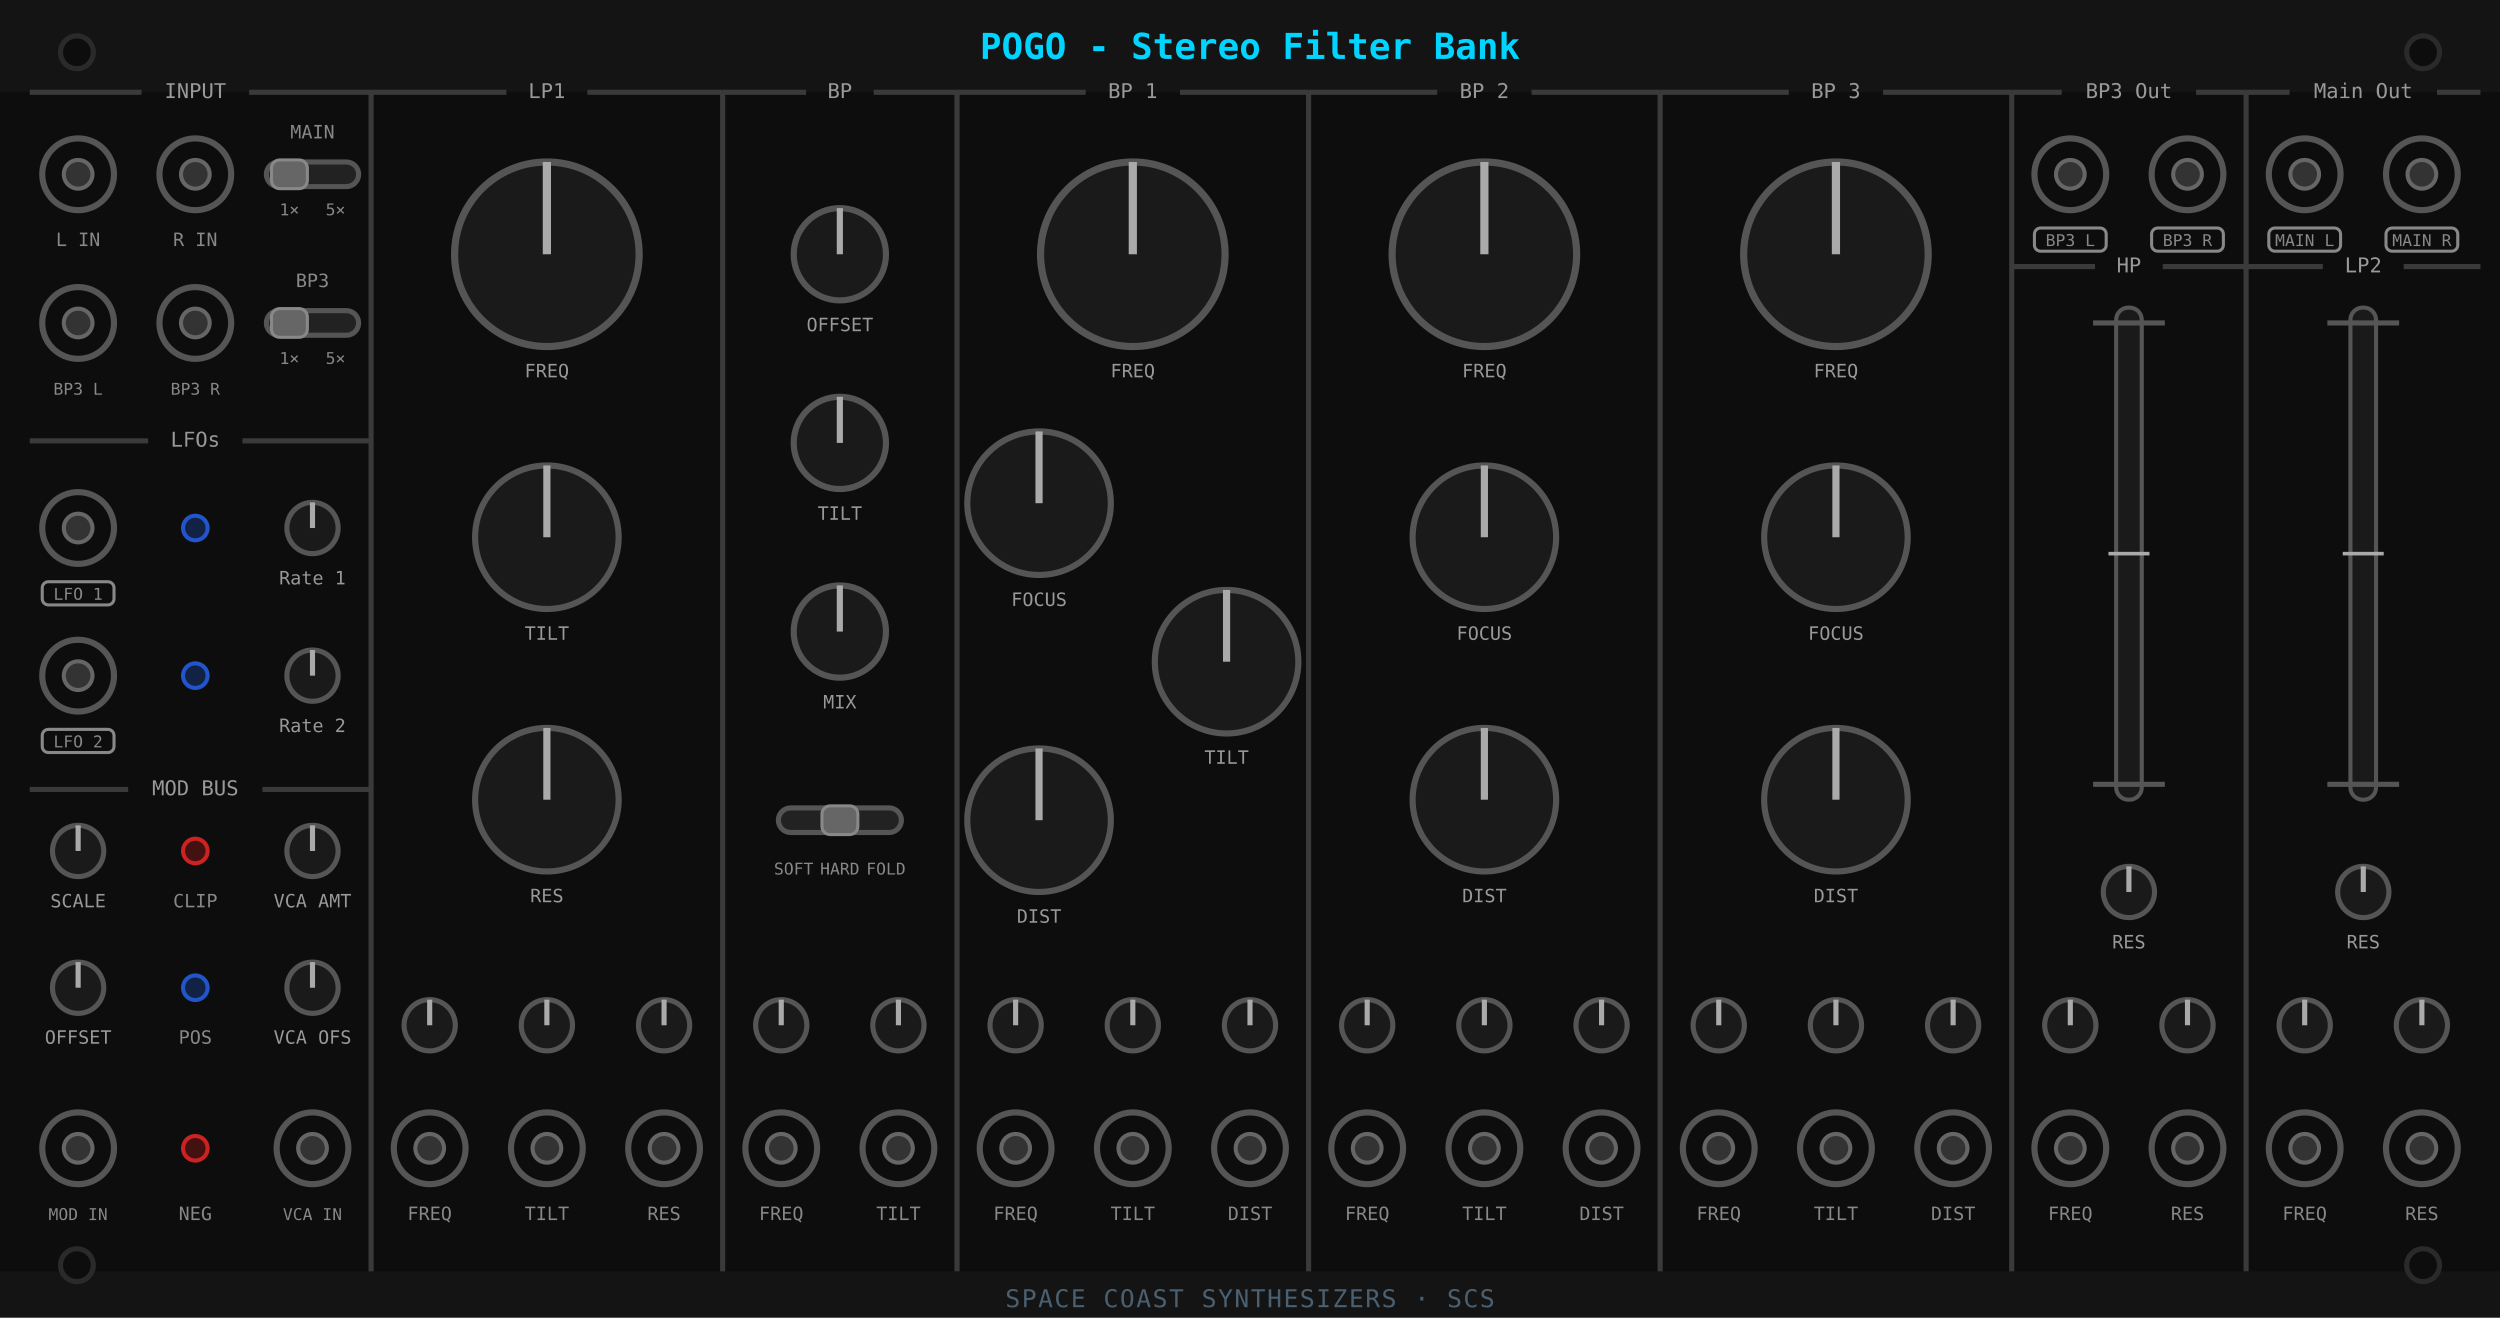
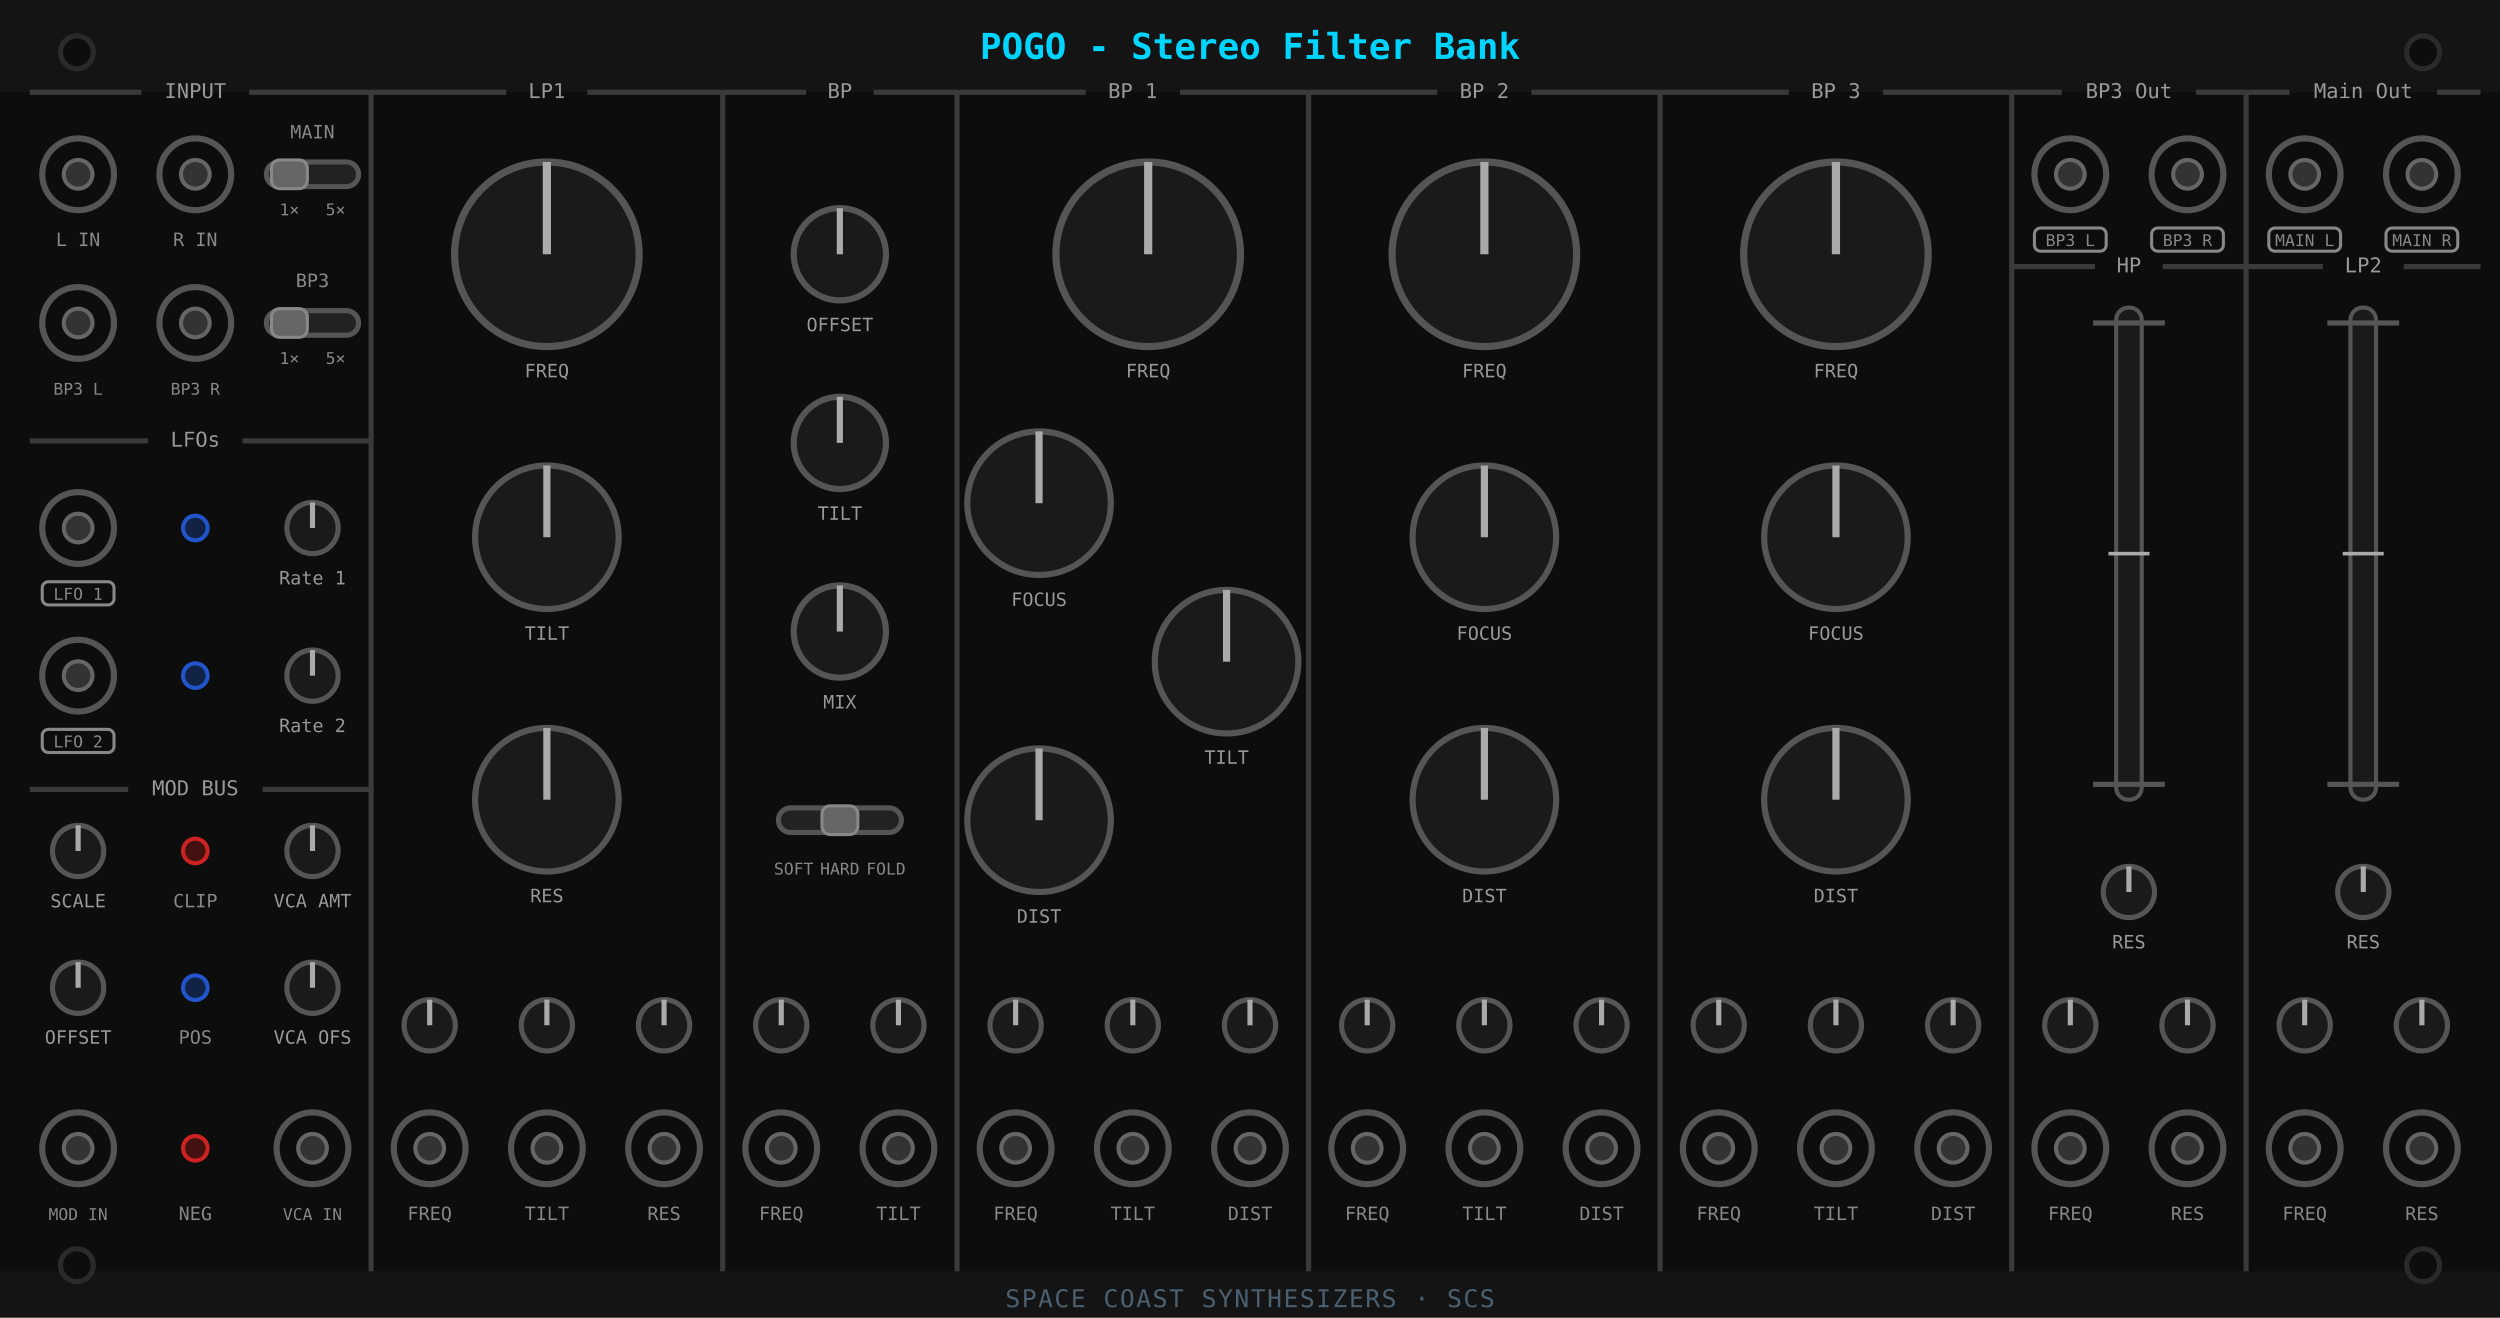
<svg xmlns="http://www.w3.org/2000/svg" width="243.84mm" height="128.5mm" viewBox="0 0 243.84 128.5">
  <rect x="0" y="0" width="243.84" height="128.5" fill="#0d0d0d" />
  <rect x="0" y="0" width="243.84" height="9.0" fill="#141414" />
  <rect x="0" y="124.0" width="243.84" height="4.5" fill="#141414" />
  <circle cx="7.5" cy="5.1" r="1.6" fill="#0d0d0d" stroke="#2a2a2a" stroke-width="0.5" />
  <circle cx="236.34" cy="5.1" r="1.6" fill="#0d0d0d" stroke="#2a2a2a" stroke-width="0.5" />
  <circle cx="7.5" cy="123.4" r="1.6" fill="#0d0d0d" stroke="#2a2a2a" stroke-width="0.5" />
  <circle cx="236.34" cy="123.4" r="1.6" fill="#0d0d0d" stroke="#2a2a2a" stroke-width="0.5" />
  <text x="121.92" y="5.75" fill="#00d4ff" font-family="monospace" font-size="3.5" font-weight="bold" text-anchor="middle">POGO - Stereo Filter Bank</text>
  <text x="121.92" y="127.5" fill="#4a6070" font-family="monospace" font-size="2.4" text-anchor="middle" letter-spacing="0.15">SPACE COAST SYNTHESIZERS  ·  SCS</text>
  <line x1="36.195" y1="9.0" x2="36.195" y2="124.0" stroke="#3a3a3a" stroke-width="0.5" />
  <line x1="70.485" y1="9.0" x2="70.485" y2="124.0" stroke="#3a3a3a" stroke-width="0.5" />
  <line x1="93.345" y1="9.0" x2="93.345" y2="124.0" stroke="#3a3a3a" stroke-width="0.5" />
  <line x1="127.635" y1="9.0" x2="127.635" y2="124.0" stroke="#3a3a3a" stroke-width="0.5" />
  <line x1="161.925" y1="9.0" x2="161.925" y2="124.0" stroke="#3a3a3a" stroke-width="0.5" />
  <line x1="196.215" y1="9.0" x2="196.215" y2="124.0" stroke="#3a3a3a" stroke-width="0.5" />
  <line x1="219.075" y1="9.0" x2="219.075" y2="124.0" stroke="#3a3a3a" stroke-width="0.5" />
  <line x1="2.905" y1="9.0" x2="13.80" y2="9.0" stroke="#3a3a3a" stroke-width="0.5" />
  <line x1="24.30" y1="9.0" x2="36.195" y2="9.0" stroke="#3a3a3a" stroke-width="0.5" />
  <text x="19.05" y="9.0" fill="#999" font-family="monospace" font-size="2.0" text-anchor="middle" dominant-baseline="middle">INPUT</text>
  <line x1="2.905" y1="43.0" x2="14.45" y2="43.0" stroke="#3a3a3a" stroke-width="0.5" />
  <line x1="23.65" y1="43.0" x2="36.195" y2="43.0" stroke="#3a3a3a" stroke-width="0.5" />
  <text x="19.05" y="43.0" fill="#999" font-family="monospace" font-size="2.0" text-anchor="middle" dominant-baseline="middle">LFOs</text>
  <line x1="2.905" y1="77.0" x2="12.50" y2="77.0" stroke="#3a3a3a" stroke-width="0.5" />
  <line x1="25.60" y1="77.0" x2="36.195" y2="77.0" stroke="#3a3a3a" stroke-width="0.5" />
  <text x="19.05" y="77.0" fill="#999" font-family="monospace" font-size="2.0" text-anchor="middle" dominant-baseline="middle">MOD BUS</text>
  <line x1="36.195" y1="9.0" x2="49.39" y2="9.0" stroke="#3a3a3a" stroke-width="0.5" />
  <line x1="57.29" y1="9.0" x2="70.485" y2="9.0" stroke="#3a3a3a" stroke-width="0.5" />
  <text x="53.34" y="9.0" fill="#999" font-family="monospace" font-size="2.0" text-anchor="middle" dominant-baseline="middle">LP1</text>
  <line x1="70.485" y1="9.0" x2="78.62" y2="9.0" stroke="#3a3a3a" stroke-width="0.5" />
  <line x1="85.22" y1="9.0" x2="93.345" y2="9.0" stroke="#3a3a3a" stroke-width="0.5" />
  <text x="81.915" y="9.0" fill="#999" font-family="monospace" font-size="2.0" text-anchor="middle" dominant-baseline="middle">BP</text>
  <line x1="93.345" y1="9.0" x2="105.89" y2="9.0" stroke="#3a3a3a" stroke-width="0.5" />
  <line x1="115.09" y1="9.0" x2="127.635" y2="9.0" stroke="#3a3a3a" stroke-width="0.5" />
  <text x="110.49" y="9.0" fill="#999" font-family="monospace" font-size="2.0" text-anchor="middle" dominant-baseline="middle">BP 1</text>
  <line x1="127.635" y1="9.0" x2="140.18" y2="9.0" stroke="#3a3a3a" stroke-width="0.5" />
  <line x1="149.38" y1="9.0" x2="161.925" y2="9.0" stroke="#3a3a3a" stroke-width="0.5" />
  <text x="144.78" y="9.0" fill="#999" font-family="monospace" font-size="2.0" text-anchor="middle" dominant-baseline="middle">BP 2</text>
  <line x1="161.925" y1="9.0" x2="174.47" y2="9.0" stroke="#3a3a3a" stroke-width="0.5" />
  <line x1="183.67" y1="9.0" x2="196.215" y2="9.0" stroke="#3a3a3a" stroke-width="0.5" />
  <text x="179.07" y="9.0" fill="#999" font-family="monospace" font-size="2.0" text-anchor="middle" dominant-baseline="middle">BP 3</text>
  <line x1="196.215" y1="9.0" x2="201.09" y2="9.0" stroke="#3a3a3a" stroke-width="0.5" />
  <line x1="214.20" y1="9.0" x2="219.075" y2="9.0" stroke="#3a3a3a" stroke-width="0.5" />
  <text x="207.645" y="9.0" fill="#999" font-family="monospace" font-size="2.0" text-anchor="middle" dominant-baseline="middle">BP3 Out</text>
  <line x1="196.215" y1="26.0" x2="204.34" y2="26.0" stroke="#3a3a3a" stroke-width="0.5" />
  <line x1="210.95" y1="26.0" x2="219.075" y2="26.0" stroke="#3a3a3a" stroke-width="0.5" />
  <text x="207.645" y="26.0" fill="#999" font-family="monospace" font-size="2.0" text-anchor="middle" dominant-baseline="middle">HP</text>
  <line x1="219.075" y1="9.0" x2="223.31" y2="9.0" stroke="#3a3a3a" stroke-width="0.5" />
  <line x1="237.70" y1="9.0" x2="241.935" y2="9.0" stroke="#3a3a3a" stroke-width="0.5" />
  <text x="230.505" y="9.0" fill="#999" font-family="monospace" font-size="2.0" text-anchor="middle" dominant-baseline="middle">Main Out</text>
  <line x1="219.075" y1="26.0" x2="226.56" y2="26.0" stroke="#3a3a3a" stroke-width="0.5" />
  <line x1="234.45" y1="26.0" x2="241.935" y2="26.0" stroke="#3a3a3a" stroke-width="0.5" />
  <text x="230.505" y="26.0" fill="#999" font-family="monospace" font-size="2.0" text-anchor="middle" dominant-baseline="middle">LP2</text>
  <circle cx="7.62" cy="17.0" r="3.5" fill="none" stroke="#555" stroke-width="0.6" />
  <circle cx="7.62" cy="17.0" r="1.4" fill="#333" stroke="#666" stroke-width="0.4" />
  <text x="7.62" y="24.0" fill="#888" font-family="monospace" font-size="1.8" text-anchor="middle">L IN</text>
  <circle cx="19.05" cy="17.0" r="3.5" fill="none" stroke="#555" stroke-width="0.6" />
  <circle cx="19.05" cy="17.0" r="1.4" fill="#333" stroke="#666" stroke-width="0.4" />
  <text x="19.05" y="24.0" fill="#888" font-family="monospace" font-size="1.8" text-anchor="middle">R IN</text>
  <text x="30.48" y="13.5" fill="#888" font-family="monospace" font-size="1.8" text-anchor="middle">MAIN</text>
  <rect x="25.98" y="15.80" width="9" height="2.4" rx="1.2" fill="#222" stroke="#555" stroke-width="0.5" />
  <rect x="26.48" y="15.60" width="3.5" height="2.8" rx="0.8" fill="#666" stroke="#888" stroke-width="0.3" />
  <text x="28.23" y="21.0" fill="#888" font-family="monospace" font-size="1.6" text-anchor="middle">1×</text>
  <text x="32.73" y="21.0" fill="#888" font-family="monospace" font-size="1.6" text-anchor="middle">5×</text>
  <circle cx="7.62" cy="31.5" r="3.5" fill="none" stroke="#555" stroke-width="0.6" />
  <circle cx="7.62" cy="31.5" r="1.4" fill="#333" stroke="#666" stroke-width="0.4" />
  <text x="7.62" y="38.5" fill="#888" font-family="monospace" font-size="1.6" text-anchor="middle">BP3 L</text>
  <circle cx="19.05" cy="31.5" r="3.5" fill="none" stroke="#555" stroke-width="0.6" />
  <circle cx="19.05" cy="31.5" r="1.4" fill="#333" stroke="#666" stroke-width="0.4" />
  <text x="19.05" y="38.5" fill="#888" font-family="monospace" font-size="1.6" text-anchor="middle">BP3 R</text>
  <text x="30.48" y="28.0" fill="#888" font-family="monospace" font-size="1.8" text-anchor="middle">BP3</text>
  <rect x="25.98" y="30.30" width="9" height="2.4" rx="1.2" fill="#222" stroke="#555" stroke-width="0.5" />
  <rect x="26.48" y="30.10" width="3.5" height="2.8" rx="0.8" fill="#666" stroke="#888" stroke-width="0.3" />
  <text x="28.23" y="35.5" fill="#888" font-family="monospace" font-size="1.6" text-anchor="middle">1×</text>
  <text x="32.73" y="35.5" fill="#888" font-family="monospace" font-size="1.6" text-anchor="middle">5×</text>
  <circle cx="7.62" cy="51.5" r="3.5" fill="none" stroke="#555" stroke-width="0.6" />
  <circle cx="7.62" cy="51.5" r="1.4" fill="#333" stroke="#666" stroke-width="0.4" />
  <rect x="4.12" y="56.74" width="7.0" height="2.26" rx="0.6" fill="none" stroke="#888" stroke-width="0.3" />
  <text x="7.62" y="58.5" fill="#888" font-family="monospace" font-size="1.6" text-anchor="middle">LFO 1</text>
  <circle cx="19.05" cy="51.5" r="1.2" fill="#112244" stroke="#2255cc" stroke-width="0.4" />
  <circle cx="30.48" cy="51.5" r="2.5" fill="#1a1a1a" stroke="#555" stroke-width="0.5" />
  <line x1="30.48" y1="51.5" x2="30.48" y2="49.0" stroke="#aaa" stroke-width="0.5" />
  <text x="30.48" y="57.0" fill="#999" font-family="monospace" font-size="1.8" text-anchor="middle">Rate 1</text>
  <circle cx="7.62" cy="65.9" r="3.5" fill="none" stroke="#555" stroke-width="0.6" />
  <circle cx="7.62" cy="65.9" r="1.4" fill="#333" stroke="#666" stroke-width="0.4" />
  <rect x="4.12" y="71.14" width="7.0" height="2.26" rx="0.6" fill="none" stroke="#888" stroke-width="0.3" />
  <text x="7.62" y="72.9" fill="#888" font-family="monospace" font-size="1.6" text-anchor="middle">LFO 2</text>
  <circle cx="19.05" cy="65.9" r="1.2" fill="#112244" stroke="#2255cc" stroke-width="0.4" />
  <circle cx="30.48" cy="65.9" r="2.5" fill="#1a1a1a" stroke="#555" stroke-width="0.5" />
  <line x1="30.48" y1="65.9" x2="30.48" y2="63.4" stroke="#aaa" stroke-width="0.5" />
  <text x="30.48" y="71.4" fill="#999" font-family="monospace" font-size="1.8" text-anchor="middle">Rate 2</text>
  <circle cx="7.62" cy="83.0" r="2.5" fill="#1a1a1a" stroke="#555" stroke-width="0.5" />
  <line x1="7.62" y1="83.0" x2="7.62" y2="80.5" stroke="#aaa" stroke-width="0.5" />
  <text x="7.62" y="88.5" fill="#999" font-family="monospace" font-size="1.8" text-anchor="middle">SCALE</text>
  <circle cx="30.48" cy="83.0" r="2.5" fill="#1a1a1a" stroke="#555" stroke-width="0.5" />
  <line x1="30.48" y1="83.0" x2="30.48" y2="80.5" stroke="#aaa" stroke-width="0.5" />
  <text x="30.48" y="88.5" fill="#999" font-family="monospace" font-size="1.8" text-anchor="middle">VCA AMT</text>
  <circle cx="19.05" cy="83.0" r="1.2" fill="#441111" stroke="#cc2222" stroke-width="0.4" />
  <text x="19.05" y="88.5" fill="#888" font-family="monospace" font-size="1.8" text-anchor="middle">CLIP</text>
  <circle cx="7.62" cy="96.34" r="2.5" fill="#1a1a1a" stroke="#555" stroke-width="0.5" />
  <line x1="7.62" y1="96.34" x2="7.62" y2="93.84" stroke="#aaa" stroke-width="0.5" />
  <text x="7.62" y="101.8" fill="#999" font-family="monospace" font-size="1.8" text-anchor="middle">OFFSET</text>
  <circle cx="30.48" cy="96.34" r="2.5" fill="#1a1a1a" stroke="#555" stroke-width="0.5" />
  <line x1="30.48" y1="96.34" x2="30.48" y2="93.84" stroke="#aaa" stroke-width="0.5" />
  <text x="30.48" y="101.8" fill="#999" font-family="monospace" font-size="1.8" text-anchor="middle">VCA OFS</text>
  <circle cx="19.05" cy="96.34" r="1.2" fill="#112244" stroke="#2255cc" stroke-width="0.4" />
  <text x="19.05" y="101.8" fill="#888" font-family="monospace" font-size="1.8" text-anchor="middle">POS</text>
  <circle cx="7.62" cy="112.0" r="3.5" fill="none" stroke="#555" stroke-width="0.6" />
  <circle cx="7.62" cy="112.0" r="1.4" fill="#333" stroke="#666" stroke-width="0.4" />
  <text x="7.62" y="119.0" fill="#888" font-family="monospace" font-size="1.6" text-anchor="middle">MOD IN</text>
  <circle cx="19.05" cy="112.0" r="1.2" fill="#441111" stroke="#cc2222" stroke-width="0.4" />
  <text x="19.05" y="119.0" fill="#888" font-family="monospace" font-size="1.8" text-anchor="middle">NEG</text>
  <circle cx="30.48" cy="112.0" r="3.5" fill="none" stroke="#555" stroke-width="0.6" />
  <circle cx="30.48" cy="112.0" r="1.4" fill="#333" stroke="#666" stroke-width="0.4" />
  <text x="30.48" y="119.0" fill="#888" font-family="monospace" font-size="1.6" text-anchor="middle">VCA IN</text>
  <circle cx="53.34" cy="24.8" r="9.0" fill="#1a1a1a" stroke="#555" stroke-width="0.7" />
  <line x1="53.34" y1="24.8" x2="53.34" y2="15.8" stroke="#aaa" stroke-width="0.8" />
  <text x="53.34" y="36.8" fill="#999" font-family="monospace" font-size="1.8" text-anchor="middle">FREQ</text>
  <circle cx="53.34" cy="52.4" r="7.0" fill="#1a1a1a" stroke="#555" stroke-width="0.6" />
  <line x1="53.34" y1="52.4" x2="53.34" y2="45.4" stroke="#aaa" stroke-width="0.7" />
  <text x="53.34" y="62.4" fill="#999" font-family="monospace" font-size="1.8" text-anchor="middle">TILT</text>
  <circle cx="53.34" cy="78.0" r="7.0" fill="#1a1a1a" stroke="#555" stroke-width="0.6" />
  <line x1="53.34" y1="78.0" x2="53.34" y2="71.0" stroke="#aaa" stroke-width="0.7" />
  <text x="53.34" y="88.0" fill="#999" font-family="monospace" font-size="1.8" text-anchor="middle">RES</text>
  <circle cx="41.91" cy="100.0" r="2.5" fill="#1a1a1a" stroke="#555" stroke-width="0.5" />
  <line x1="41.91" y1="100.0" x2="41.91" y2="97.5" stroke="#aaa" stroke-width="0.5" />
  <text x="41.91" y="105.5" fill="#999" font-family="monospace" font-size="1.8" text-anchor="middle" />
  <circle cx="53.34" cy="100.0" r="2.5" fill="#1a1a1a" stroke="#555" stroke-width="0.5" />
  <line x1="53.34" y1="100.0" x2="53.34" y2="97.5" stroke="#aaa" stroke-width="0.5" />
  <text x="53.34" y="105.5" fill="#999" font-family="monospace" font-size="1.8" text-anchor="middle" />
  <circle cx="64.77" cy="100.0" r="2.5" fill="#1a1a1a" stroke="#555" stroke-width="0.5" />
  <line x1="64.77" y1="100.0" x2="64.77" y2="97.5" stroke="#aaa" stroke-width="0.5" />
  <text x="64.77" y="105.5" fill="#999" font-family="monospace" font-size="1.8" text-anchor="middle" />
  <circle cx="41.91" cy="112.0" r="3.5" fill="none" stroke="#555" stroke-width="0.6" />
  <circle cx="41.91" cy="112.0" r="1.4" fill="#333" stroke="#666" stroke-width="0.4" />
  <text x="41.91" y="119.0" fill="#888" font-family="monospace" font-size="1.8" text-anchor="middle">FREQ</text>
  <circle cx="53.34" cy="112.0" r="3.5" fill="none" stroke="#555" stroke-width="0.6" />
  <circle cx="53.34" cy="112.0" r="1.4" fill="#333" stroke="#666" stroke-width="0.4" />
  <text x="53.34" y="119.0" fill="#888" font-family="monospace" font-size="1.8" text-anchor="middle">TILT</text>
  <circle cx="64.77" cy="112.0" r="3.5" fill="none" stroke="#555" stroke-width="0.6" />
  <circle cx="64.77" cy="112.0" r="1.4" fill="#333" stroke="#666" stroke-width="0.4" />
  <text x="64.77" y="119.0" fill="#888" font-family="monospace" font-size="1.8" text-anchor="middle">RES</text>
  <circle cx="81.915" cy="24.8" r="4.5" fill="#1a1a1a" stroke="#555" stroke-width="0.6" />
  <line x1="81.915" y1="24.8" x2="81.915" y2="20.3" stroke="#aaa" stroke-width="0.6" />
  <text x="81.915" y="32.3" fill="#999" font-family="monospace" font-size="1.8" text-anchor="middle">OFFSET</text>
  <circle cx="81.915" cy="43.2" r="4.5" fill="#1a1a1a" stroke="#555" stroke-width="0.6" />
  <line x1="81.915" y1="43.2" x2="81.915" y2="38.7" stroke="#aaa" stroke-width="0.6" />
  <text x="81.915" y="50.7" fill="#999" font-family="monospace" font-size="1.8" text-anchor="middle">TILT</text>
  <circle cx="81.915" cy="61.6" r="4.5" fill="#1a1a1a" stroke="#555" stroke-width="0.6" />
  <line x1="81.915" y1="61.6" x2="81.915" y2="57.1" stroke="#aaa" stroke-width="0.6" />
  <text x="81.915" y="69.1" fill="#999" font-family="monospace" font-size="1.8" text-anchor="middle">MIX</text>
  <rect x="75.92" y="78.80" width="12" height="2.4" rx="1.2" fill="#222" stroke="#555" stroke-width="0.5" />
  <rect x="80.17" y="78.60" width="3.5" height="2.8" rx="0.8" fill="#666" stroke="#888" stroke-width="0.3" />
  <text x="77.415" y="85.3" fill="#888" font-family="monospace" font-size="1.6" text-anchor="middle">SOFT</text>
  <text x="81.915" y="85.3" fill="#888" font-family="monospace" font-size="1.6" text-anchor="middle">HARD</text>
  <text x="86.415" y="85.3" fill="#888" font-family="monospace" font-size="1.6" text-anchor="middle">FOLD</text>
  <text x="81.915" y="88.8" fill="#999" font-family="monospace" font-size="1.8" text-anchor="middle" />
  <circle cx="76.2" cy="100.0" r="2.5" fill="#1a1a1a" stroke="#555" stroke-width="0.5" />
  <line x1="76.2" y1="100.0" x2="76.2" y2="97.5" stroke="#aaa" stroke-width="0.5" />
  <text x="76.2" y="105.5" fill="#999" font-family="monospace" font-size="1.8" text-anchor="middle" />
  <circle cx="87.63" cy="100.0" r="2.5" fill="#1a1a1a" stroke="#555" stroke-width="0.5" />
  <line x1="87.63" y1="100.0" x2="87.63" y2="97.5" stroke="#aaa" stroke-width="0.5" />
  <text x="87.63" y="105.5" fill="#999" font-family="monospace" font-size="1.8" text-anchor="middle" />
  <circle cx="76.2" cy="112.0" r="3.5" fill="none" stroke="#555" stroke-width="0.6" />
  <circle cx="76.2" cy="112.0" r="1.4" fill="#333" stroke="#666" stroke-width="0.4" />
  <text x="76.2" y="119.0" fill="#888" font-family="monospace" font-size="1.8" text-anchor="middle">FREQ</text>
  <circle cx="87.63" cy="112.0" r="3.5" fill="none" stroke="#555" stroke-width="0.6" />
  <circle cx="87.63" cy="112.0" r="1.4" fill="#333" stroke="#666" stroke-width="0.4" />
  <text x="87.63" y="119.0" fill="#888" font-family="monospace" font-size="1.8" text-anchor="middle">TILT</text>
-   <circle cx="110.49" cy="24.8" r="9.0" fill="#1a1a1a" stroke="#555" stroke-width="0.7" />
-   <line x1="110.49" y1="24.8" x2="110.49" y2="15.8" stroke="#aaa" stroke-width="0.8" />
-   <text x="110.49" y="36.8" fill="#999" font-family="monospace" font-size="1.8" text-anchor="middle">FREQ</text>
+   <circle cx="111.99" cy="24.8" r="9.0" fill="#1a1a1a" stroke="#555" stroke-width="0.7" />
+   <line x1="111.99" y1="24.8" x2="111.99" y2="15.8" stroke="#aaa" stroke-width="0.8" />
+   <text x="111.99" y="36.8" fill="#999" font-family="monospace" font-size="1.8" text-anchor="middle">FREQ</text>
  <circle cx="101.345" cy="49.08" r="7.0" fill="#1a1a1a" stroke="#555" stroke-width="0.6" />
  <line x1="101.345" y1="49.08" x2="101.345" y2="42.08" stroke="#aaa" stroke-width="0.7" />
  <text x="101.345" y="59.1" fill="#999" font-family="monospace" font-size="1.8" text-anchor="middle">FOCUS</text>
  <circle cx="119.635" cy="64.54" r="7.0" fill="#1a1a1a" stroke="#555" stroke-width="0.6" />
  <line x1="119.635" y1="64.54" x2="119.635" y2="57.54" stroke="#aaa" stroke-width="0.7" />
  <text x="119.635" y="74.5" fill="#999" font-family="monospace" font-size="1.8" text-anchor="middle">TILT</text>
  <circle cx="101.345" cy="80.0" r="7.0" fill="#1a1a1a" stroke="#555" stroke-width="0.6" />
  <line x1="101.345" y1="80.0" x2="101.345" y2="73.0" stroke="#aaa" stroke-width="0.7" />
  <text x="101.345" y="90.0" fill="#999" font-family="monospace" font-size="1.8" text-anchor="middle">DIST</text>
  <circle cx="99.06" cy="100.0" r="2.5" fill="#1a1a1a" stroke="#555" stroke-width="0.5" />
  <line x1="99.06" y1="100.0" x2="99.06" y2="97.5" stroke="#aaa" stroke-width="0.5" />
  <text x="99.06" y="105.5" fill="#999" font-family="monospace" font-size="1.8" text-anchor="middle" />
  <circle cx="110.49" cy="100.0" r="2.5" fill="#1a1a1a" stroke="#555" stroke-width="0.5" />
  <line x1="110.49" y1="100.0" x2="110.49" y2="97.5" stroke="#aaa" stroke-width="0.5" />
  <text x="110.49" y="105.5" fill="#999" font-family="monospace" font-size="1.8" text-anchor="middle" />
  <circle cx="121.92" cy="100.0" r="2.5" fill="#1a1a1a" stroke="#555" stroke-width="0.5" />
  <line x1="121.92" y1="100.0" x2="121.92" y2="97.5" stroke="#aaa" stroke-width="0.5" />
  <text x="121.92" y="105.5" fill="#999" font-family="monospace" font-size="1.8" text-anchor="middle" />
  <circle cx="99.06" cy="112.0" r="3.5" fill="none" stroke="#555" stroke-width="0.6" />
  <circle cx="99.06" cy="112.0" r="1.4" fill="#333" stroke="#666" stroke-width="0.4" />
  <text x="99.06" y="119.0" fill="#888" font-family="monospace" font-size="1.8" text-anchor="middle">FREQ</text>
  <circle cx="110.49" cy="112.0" r="3.5" fill="none" stroke="#555" stroke-width="0.6" />
  <circle cx="110.49" cy="112.0" r="1.4" fill="#333" stroke="#666" stroke-width="0.4" />
  <text x="110.49" y="119.0" fill="#888" font-family="monospace" font-size="1.8" text-anchor="middle">TILT</text>
  <circle cx="121.92" cy="112.0" r="3.5" fill="none" stroke="#555" stroke-width="0.6" />
  <circle cx="121.92" cy="112.0" r="1.4" fill="#333" stroke="#666" stroke-width="0.4" />
  <text x="121.92" y="119.0" fill="#888" font-family="monospace" font-size="1.8" text-anchor="middle">DIST</text>
  <circle cx="144.78" cy="24.8" r="9.0" fill="#1a1a1a" stroke="#555" stroke-width="0.7" />
  <line x1="144.78" y1="24.8" x2="144.78" y2="15.8" stroke="#aaa" stroke-width="0.8" />
  <text x="144.78" y="36.8" fill="#999" font-family="monospace" font-size="1.8" text-anchor="middle">FREQ</text>
  <circle cx="144.78" cy="52.4" r="7.0" fill="#1a1a1a" stroke="#555" stroke-width="0.6" />
  <line x1="144.78" y1="52.4" x2="144.78" y2="45.4" stroke="#aaa" stroke-width="0.7" />
  <text x="144.78" y="62.4" fill="#999" font-family="monospace" font-size="1.8" text-anchor="middle">FOCUS</text>
  <circle cx="144.78" cy="78.0" r="7.0" fill="#1a1a1a" stroke="#555" stroke-width="0.6" />
  <line x1="144.78" y1="78.0" x2="144.78" y2="71.0" stroke="#aaa" stroke-width="0.7" />
  <text x="144.78" y="88.0" fill="#999" font-family="monospace" font-size="1.8" text-anchor="middle">DIST</text>
  <circle cx="133.35" cy="100.0" r="2.5" fill="#1a1a1a" stroke="#555" stroke-width="0.5" />
  <line x1="133.35" y1="100.0" x2="133.35" y2="97.5" stroke="#aaa" stroke-width="0.5" />
  <text x="133.35" y="105.5" fill="#999" font-family="monospace" font-size="1.8" text-anchor="middle" />
  <circle cx="144.78" cy="100.0" r="2.5" fill="#1a1a1a" stroke="#555" stroke-width="0.5" />
  <line x1="144.78" y1="100.0" x2="144.78" y2="97.5" stroke="#aaa" stroke-width="0.5" />
  <text x="144.78" y="105.5" fill="#999" font-family="monospace" font-size="1.8" text-anchor="middle" />
  <circle cx="156.21" cy="100.0" r="2.5" fill="#1a1a1a" stroke="#555" stroke-width="0.5" />
  <line x1="156.21" y1="100.0" x2="156.21" y2="97.5" stroke="#aaa" stroke-width="0.5" />
  <text x="156.21" y="105.5" fill="#999" font-family="monospace" font-size="1.8" text-anchor="middle" />
  <circle cx="133.35" cy="112.0" r="3.5" fill="none" stroke="#555" stroke-width="0.6" />
  <circle cx="133.35" cy="112.0" r="1.4" fill="#333" stroke="#666" stroke-width="0.4" />
  <text x="133.35" y="119.0" fill="#888" font-family="monospace" font-size="1.8" text-anchor="middle">FREQ</text>
  <circle cx="144.78" cy="112.0" r="3.5" fill="none" stroke="#555" stroke-width="0.6" />
  <circle cx="144.78" cy="112.0" r="1.4" fill="#333" stroke="#666" stroke-width="0.4" />
  <text x="144.78" y="119.0" fill="#888" font-family="monospace" font-size="1.8" text-anchor="middle">TILT</text>
  <circle cx="156.21" cy="112.0" r="3.5" fill="none" stroke="#555" stroke-width="0.6" />
  <circle cx="156.21" cy="112.0" r="1.4" fill="#333" stroke="#666" stroke-width="0.4" />
  <text x="156.21" y="119.0" fill="#888" font-family="monospace" font-size="1.8" text-anchor="middle">DIST</text>
  <circle cx="179.07" cy="24.8" r="9.0" fill="#1a1a1a" stroke="#555" stroke-width="0.7" />
  <line x1="179.07" y1="24.8" x2="179.07" y2="15.8" stroke="#aaa" stroke-width="0.8" />
  <text x="179.07" y="36.8" fill="#999" font-family="monospace" font-size="1.8" text-anchor="middle">FREQ</text>
  <circle cx="179.07" cy="52.4" r="7.0" fill="#1a1a1a" stroke="#555" stroke-width="0.6" />
  <line x1="179.07" y1="52.4" x2="179.07" y2="45.4" stroke="#aaa" stroke-width="0.7" />
  <text x="179.07" y="62.4" fill="#999" font-family="monospace" font-size="1.8" text-anchor="middle">FOCUS</text>
  <circle cx="179.07" cy="78.0" r="7.0" fill="#1a1a1a" stroke="#555" stroke-width="0.6" />
  <line x1="179.07" y1="78.0" x2="179.07" y2="71.0" stroke="#aaa" stroke-width="0.7" />
  <text x="179.07" y="88.0" fill="#999" font-family="monospace" font-size="1.8" text-anchor="middle">DIST</text>
  <circle cx="167.64" cy="100.0" r="2.5" fill="#1a1a1a" stroke="#555" stroke-width="0.5" />
  <line x1="167.64" y1="100.0" x2="167.64" y2="97.5" stroke="#aaa" stroke-width="0.5" />
  <text x="167.64" y="105.5" fill="#999" font-family="monospace" font-size="1.8" text-anchor="middle" />
  <circle cx="179.07" cy="100.0" r="2.5" fill="#1a1a1a" stroke="#555" stroke-width="0.5" />
  <line x1="179.07" y1="100.0" x2="179.07" y2="97.5" stroke="#aaa" stroke-width="0.5" />
  <text x="179.07" y="105.5" fill="#999" font-family="monospace" font-size="1.8" text-anchor="middle" />
  <circle cx="190.5" cy="100.0" r="2.5" fill="#1a1a1a" stroke="#555" stroke-width="0.5" />
  <line x1="190.5" y1="100.0" x2="190.5" y2="97.5" stroke="#aaa" stroke-width="0.5" />
  <text x="190.5" y="105.5" fill="#999" font-family="monospace" font-size="1.8" text-anchor="middle" />
  <circle cx="167.64" cy="112.0" r="3.5" fill="none" stroke="#555" stroke-width="0.6" />
  <circle cx="167.64" cy="112.0" r="1.4" fill="#333" stroke="#666" stroke-width="0.4" />
  <text x="167.64" y="119.0" fill="#888" font-family="monospace" font-size="1.8" text-anchor="middle">FREQ</text>
  <circle cx="179.07" cy="112.0" r="3.5" fill="none" stroke="#555" stroke-width="0.6" />
  <circle cx="179.07" cy="112.0" r="1.4" fill="#333" stroke="#666" stroke-width="0.4" />
  <text x="179.07" y="119.0" fill="#888" font-family="monospace" font-size="1.8" text-anchor="middle">TILT</text>
  <circle cx="190.5" cy="112.0" r="3.5" fill="none" stroke="#555" stroke-width="0.6" />
  <circle cx="190.5" cy="112.0" r="1.4" fill="#333" stroke="#666" stroke-width="0.4" />
  <text x="190.5" y="119.0" fill="#888" font-family="monospace" font-size="1.8" text-anchor="middle">DIST</text>
  <circle cx="201.93" cy="17.0" r="3.5" fill="none" stroke="#555" stroke-width="0.6" />
  <circle cx="201.93" cy="17.0" r="1.4" fill="#333" stroke="#666" stroke-width="0.4" />
  <rect x="198.43" y="22.24" width="7.0" height="2.26" rx="0.6" fill="none" stroke="#888" stroke-width="0.3" />
  <text x="201.93" y="24.0" fill="#888" font-family="monospace" font-size="1.6" text-anchor="middle">BP3 L</text>
  <circle cx="213.36" cy="17.0" r="3.5" fill="none" stroke="#555" stroke-width="0.6" />
  <circle cx="213.36" cy="17.0" r="1.4" fill="#333" stroke="#666" stroke-width="0.4" />
  <rect x="209.86" y="22.24" width="7.0" height="2.26" rx="0.6" fill="none" stroke="#888" stroke-width="0.3" />
  <text x="213.36" y="24.0" fill="#888" font-family="monospace" font-size="1.6" text-anchor="middle">BP3 R</text>
  <rect x="206.40" y="30.00" width="2.5" height="48.0" rx="1.2" fill="#1a1a1a" stroke="#555" stroke-width="0.4" />
  <line x1="204.15" y1="31.50" x2="211.15" y2="31.50" stroke="#555" stroke-width="0.5" />
  <line x1="204.15" y1="76.50" x2="211.15" y2="76.50" stroke="#555" stroke-width="0.5" />
  <line x1="205.65" y1="54.00" x2="209.65" y2="54.00" stroke="#aaa" stroke-width="0.35" />
  <text x="207.645" y="26.5" fill="#888" font-family="monospace" font-size="1.8" text-anchor="middle" />
  <circle cx="207.645" cy="87.0" r="2.5" fill="#1a1a1a" stroke="#555" stroke-width="0.5" />
  <line x1="207.645" y1="87.0" x2="207.645" y2="84.5" stroke="#aaa" stroke-width="0.5" />
  <text x="207.645" y="92.5" fill="#999" font-family="monospace" font-size="1.8" text-anchor="middle">RES</text>
  <circle cx="201.93" cy="100.0" r="2.5" fill="#1a1a1a" stroke="#555" stroke-width="0.5" />
  <line x1="201.93" y1="100.0" x2="201.93" y2="97.5" stroke="#aaa" stroke-width="0.5" />
  <text x="201.93" y="105.5" fill="#999" font-family="monospace" font-size="1.8" text-anchor="middle" />
  <circle cx="213.36" cy="100.0" r="2.5" fill="#1a1a1a" stroke="#555" stroke-width="0.5" />
  <line x1="213.36" y1="100.0" x2="213.36" y2="97.5" stroke="#aaa" stroke-width="0.5" />
  <text x="213.36" y="105.5" fill="#999" font-family="monospace" font-size="1.8" text-anchor="middle" />
  <circle cx="201.93" cy="112.0" r="3.5" fill="none" stroke="#555" stroke-width="0.6" />
  <circle cx="201.93" cy="112.0" r="1.4" fill="#333" stroke="#666" stroke-width="0.4" />
  <text x="201.93" y="119.0" fill="#888" font-family="monospace" font-size="1.8" text-anchor="middle">FREQ</text>
  <circle cx="213.36" cy="112.0" r="3.5" fill="none" stroke="#555" stroke-width="0.6" />
  <circle cx="213.36" cy="112.0" r="1.4" fill="#333" stroke="#666" stroke-width="0.4" />
  <text x="213.36" y="119.0" fill="#888" font-family="monospace" font-size="1.8" text-anchor="middle">RES</text>
  <circle cx="224.79" cy="17.0" r="3.5" fill="none" stroke="#555" stroke-width="0.6" />
  <circle cx="224.79" cy="17.0" r="1.4" fill="#333" stroke="#666" stroke-width="0.4" />
  <rect x="221.29" y="22.24" width="7.0" height="2.26" rx="0.6" fill="none" stroke="#888" stroke-width="0.3" />
  <text x="224.79" y="24.0" fill="#888" font-family="monospace" font-size="1.6" text-anchor="middle">MAIN L</text>
  <circle cx="236.22" cy="17.0" r="3.5" fill="none" stroke="#555" stroke-width="0.6" />
  <circle cx="236.22" cy="17.0" r="1.4" fill="#333" stroke="#666" stroke-width="0.4" />
  <rect x="232.72" y="22.24" width="7.0" height="2.26" rx="0.6" fill="none" stroke="#888" stroke-width="0.3" />
  <text x="236.22" y="24.0" fill="#888" font-family="monospace" font-size="1.6" text-anchor="middle">MAIN R</text>
  <rect x="229.25" y="30.00" width="2.5" height="48.0" rx="1.2" fill="#1a1a1a" stroke="#555" stroke-width="0.4" />
  <line x1="227.00" y1="31.50" x2="234.00" y2="31.50" stroke="#555" stroke-width="0.5" />
  <line x1="227.00" y1="76.50" x2="234.00" y2="76.50" stroke="#555" stroke-width="0.5" />
  <line x1="228.50" y1="54.00" x2="232.50" y2="54.00" stroke="#aaa" stroke-width="0.35" />
  <text x="230.505" y="26.5" fill="#888" font-family="monospace" font-size="1.8" text-anchor="middle" />
  <circle cx="230.505" cy="87.0" r="2.5" fill="#1a1a1a" stroke="#555" stroke-width="0.5" />
  <line x1="230.505" y1="87.0" x2="230.505" y2="84.5" stroke="#aaa" stroke-width="0.5" />
  <text x="230.505" y="92.5" fill="#999" font-family="monospace" font-size="1.8" text-anchor="middle">RES</text>
  <circle cx="224.79" cy="100.0" r="2.5" fill="#1a1a1a" stroke="#555" stroke-width="0.5" />
  <line x1="224.79" y1="100.0" x2="224.79" y2="97.5" stroke="#aaa" stroke-width="0.5" />
  <text x="224.79" y="105.5" fill="#999" font-family="monospace" font-size="1.8" text-anchor="middle" />
  <circle cx="236.22" cy="100.0" r="2.5" fill="#1a1a1a" stroke="#555" stroke-width="0.5" />
  <line x1="236.22" y1="100.0" x2="236.22" y2="97.5" stroke="#aaa" stroke-width="0.5" />
  <text x="236.22" y="105.5" fill="#999" font-family="monospace" font-size="1.8" text-anchor="middle" />
  <circle cx="224.79" cy="112.0" r="3.5" fill="none" stroke="#555" stroke-width="0.6" />
  <circle cx="224.79" cy="112.0" r="1.4" fill="#333" stroke="#666" stroke-width="0.4" />
  <text x="224.79" y="119.0" fill="#888" font-family="monospace" font-size="1.8" text-anchor="middle">FREQ</text>
  <circle cx="236.22" cy="112.0" r="3.5" fill="none" stroke="#555" stroke-width="0.6" />
  <circle cx="236.22" cy="112.0" r="1.4" fill="#333" stroke="#666" stroke-width="0.4" />
  <text x="236.22" y="119.0" fill="#888" font-family="monospace" font-size="1.8" text-anchor="middle">RES</text>
</svg>
